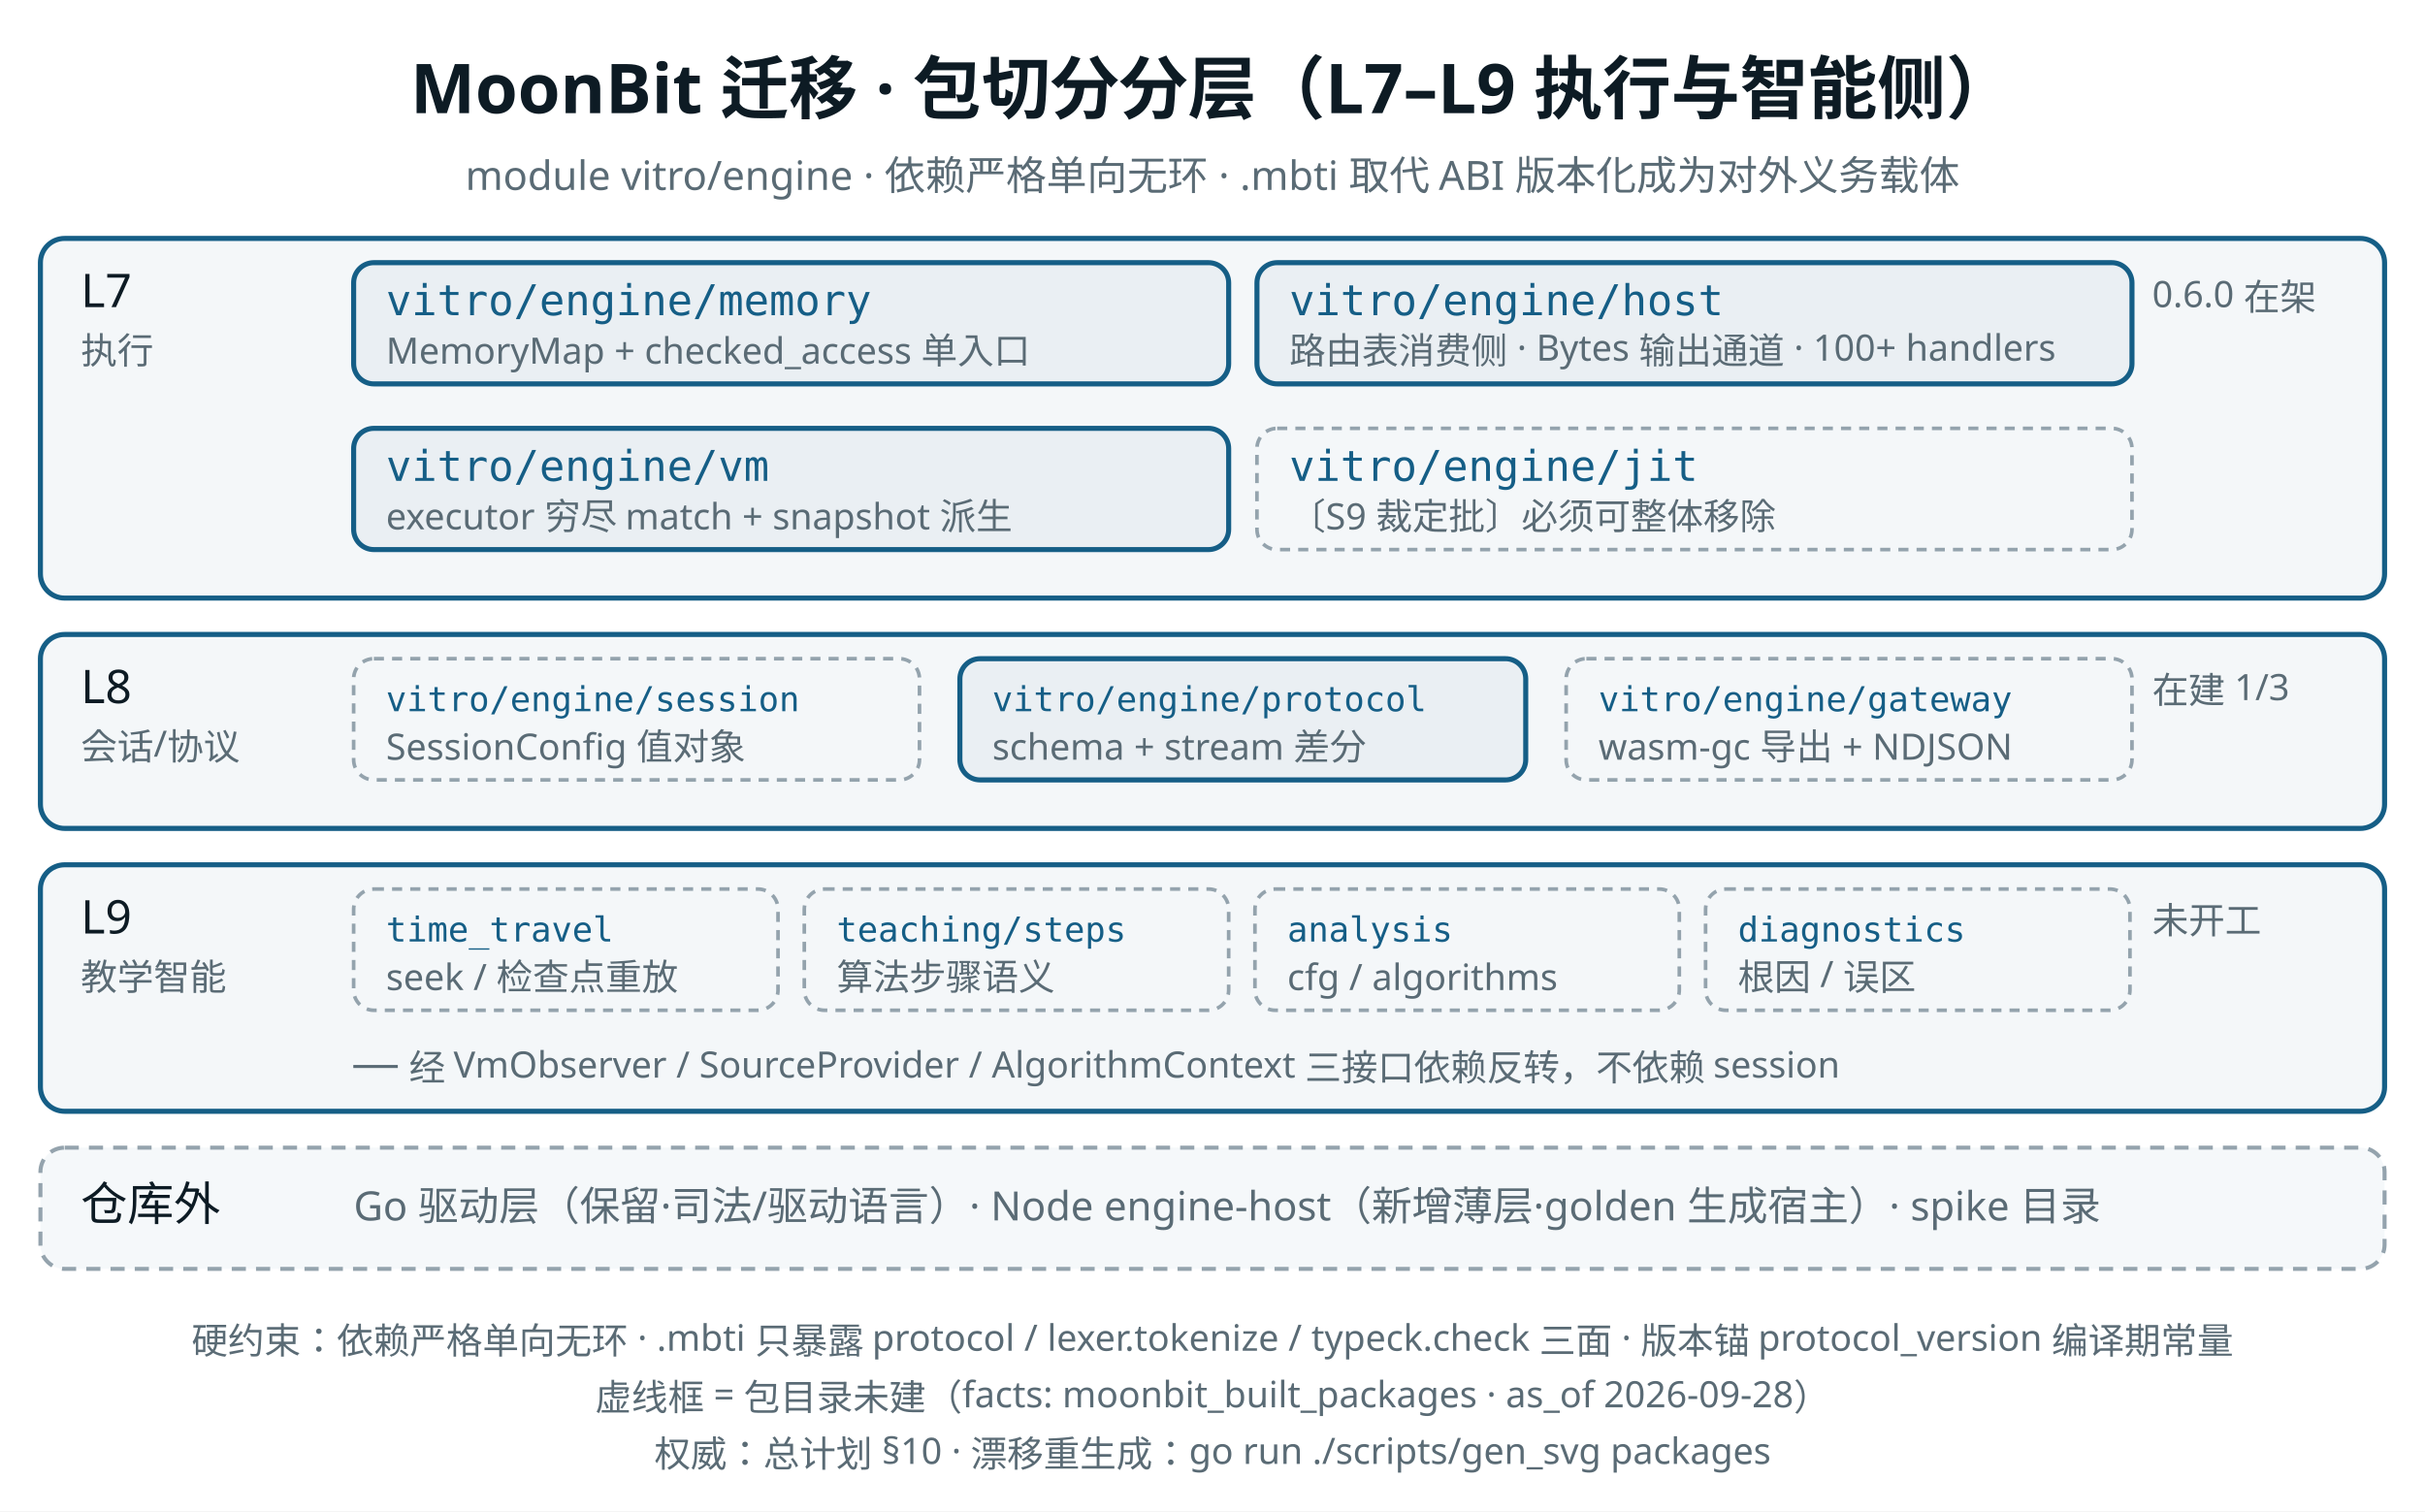
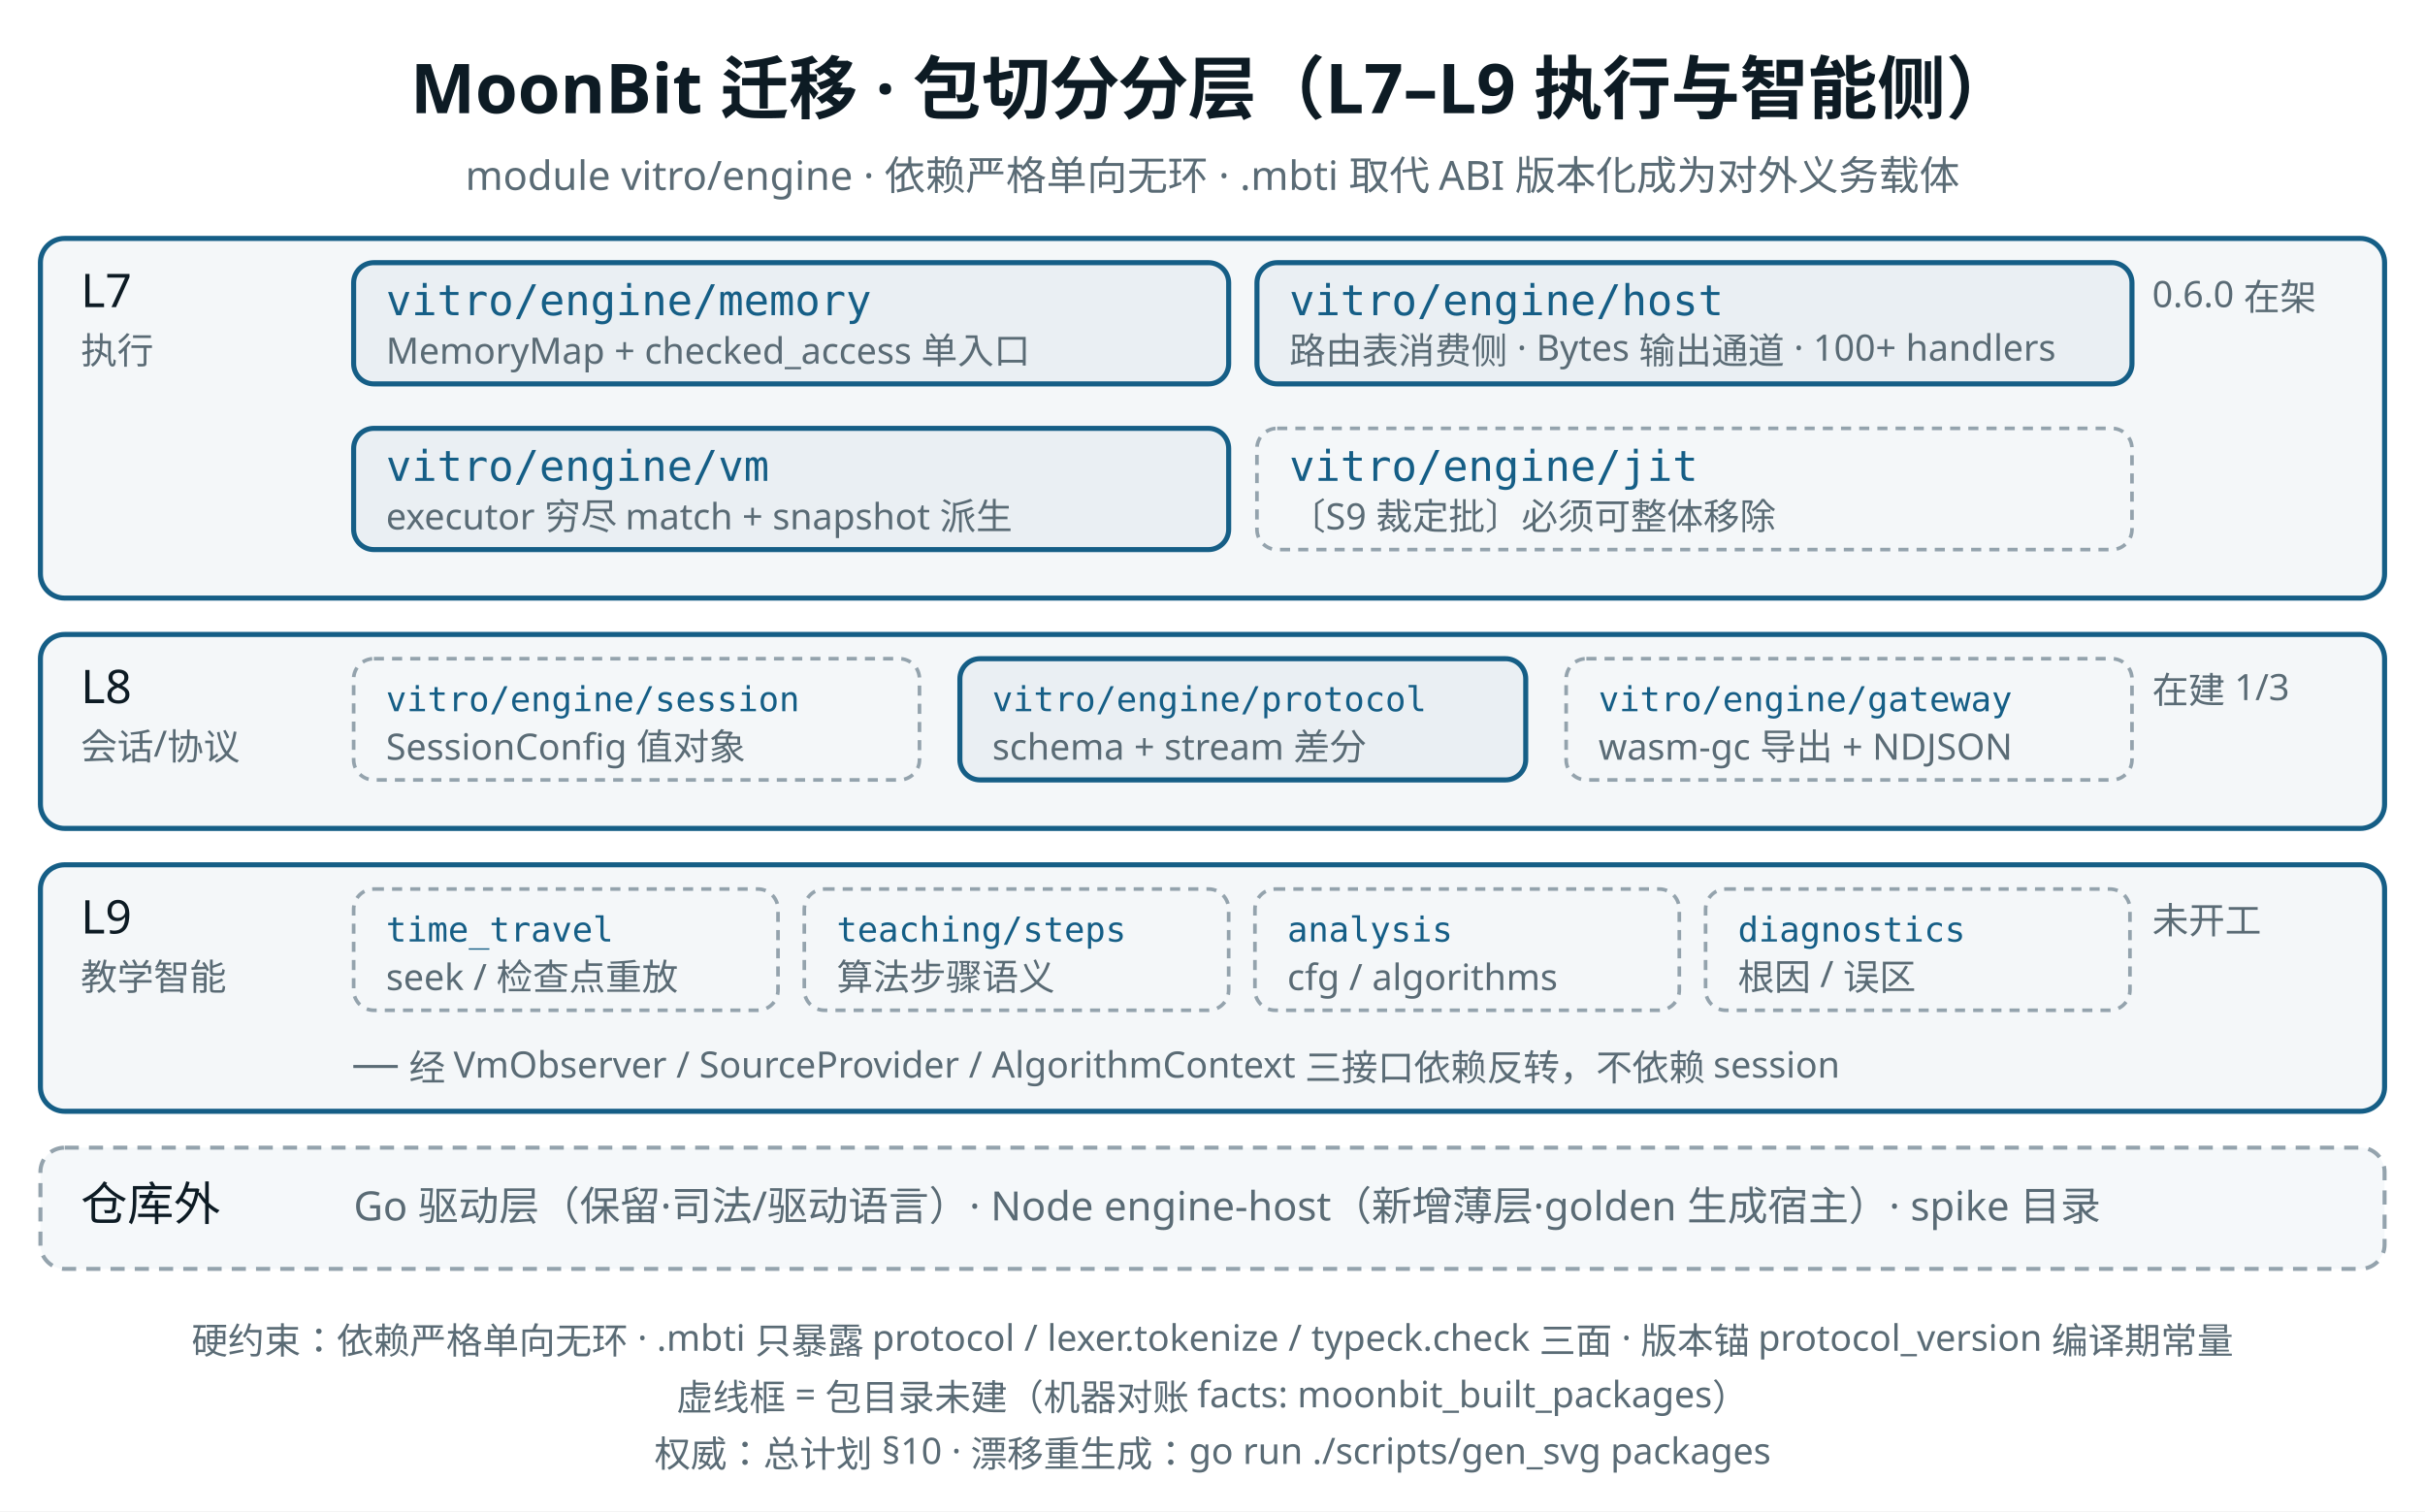
<svg xmlns="http://www.w3.org/2000/svg" viewBox="0 0 1200 748" role="img" aria-label="vitro MoonBit 包切分分层图">
  <style>
    .bg     { fill: #FFFFFF; }
    .core   { fill: #155E86; fill-opacity: .07; stroke: #155E86; stroke-width: 3; }
    .card   { fill: #155E86; fill-opacity: .05; stroke: #155E86; stroke-width: 2.5; }
    .cons   { fill: none; stroke: #94A3AD; stroke-width: 2; }
    .warn   { fill: #155E86; fill-opacity: .04; stroke: #94A3AD; stroke-width: 2; stroke-dasharray: 7 5; }
    .plan   { fill: none; stroke: #94A3AD; stroke-width: 1.8; stroke-dasharray: 5 4; }
    .line   { stroke: #94A3AD; stroke-width: 3; fill: none; }
    .edge   { stroke: #94A3AD; stroke-width: 2.5; fill: none; }
    .ahf    { fill: #94A3AD; stroke: none; }
    .tn     { font-family: "Consolas","Cascadia Mono",monospace; font-size: 17px; fill: #155E86; stroke: none; }
    .zone   { fill: #155E86; fill-opacity: .028; stroke: #155E86; stroke-width: 1.6; }
    .tt     { font-family: "Segoe UI","Microsoft YaHei",sans-serif; font-size: 34px; font-weight: 600; fill: #0D1B24; stroke: none; }
    .t      { font-family: "Segoe UI","Microsoft YaHei",sans-serif; font-size: 23px; fill: #0D1B24; stroke: none; }
    .ts     { font-family: "Consolas","Cascadia Mono",monospace; font-size: 21px; fill: #155E86; stroke: none; }
    .tm     { font-family: "Segoe UI","Microsoft YaHei",sans-serif; font-size: 20px; fill: #5A6B75; stroke: none; }
    .tc     { font-family: "Segoe UI","Microsoft YaHei",sans-serif; font-size: 18px; fill: #5A6B75; stroke: none; }
    @media (prefers-color-scheme: dark) {
      .bg   { fill: #0D1B24; }
      .core { stroke: #4FB3E8; fill: #4FB3E8; fill-opacity: .1; }
      .card { stroke: #4FB3E8; fill: #4FB3E8; fill-opacity: .07; }
      .zone { stroke: #4FB3E8; fill: #4FB3E8; fill-opacity: .05; }
      .cons, .warn, .plan { stroke: #5A6B75; }
      .line, .edge { stroke: #5A6B75; }
      .ahf  { fill: #5A6B75; }
      .tt, .t { fill: #E9F1F7; }
      .ts, .tn { fill: #4FB3E8; }
      .tm, .tc { fill: #94A3AD; }
    }
  </style>
  <rect class="bg" width="1200" height="748" />
  <defs>
    <marker id="ah" viewBox="0 0 10 10" refX="8.5" refY="5" markerWidth="6.5" markerHeight="6.5" orient="auto-start-reverse">
      <path d="M0,0 L10,5 L0,10 z" class="ahf" />
    </marker>
  </defs>
  <text class="tt" x="600" y="56" text-anchor="middle">MoonBit 迁移 · 包切分分层（L7–L9 执行与智能侧）</text>
  <text class="tm" x="600" y="94" text-anchor="middle">module vitro/engine · 依赖严格单向无环 · .mbti 取代 ABI 版本化成为对外义务载体</text>
  <rect class="card" x="20" y="118" width="1160" height="178" rx="12" />
  <text class="t" x="40" y="152" text-anchor="start">L7</text>
  <text class="tc" x="40" y="180" text-anchor="start">执行</text>
  <text class="tc" x="1065" y="152" text-anchor="start">0.6.0 在架</text>
  <rect class="card" x="175" y="130" width="433" height="60" rx="10" />
  <text class="ts" x="191" y="156" text-anchor="start">vitro/engine/memory</text>
  <text class="tc" x="191" y="180" text-anchor="start">MemoryMap + checked_access 单入口</text>
  <rect class="card" x="622" y="130" width="433" height="60" rx="10" />
  <text class="ts" x="638" y="156" text-anchor="start">vitro/engine/host</text>
  <text class="tc" x="638" y="180" text-anchor="start">路由表消费侧 · Bytes 输出通道 · 100+ handlers</text>
  <rect class="card" x="175" y="212" width="433" height="60" rx="10" />
  <text class="ts" x="191" y="238" text-anchor="start">vitro/engine/vm</text>
  <text class="tc" x="191" y="262" text-anchor="start">executor 穷尽 match + snapshot 派生</text>
  <rect class="plan" x="622" y="212" width="433" height="60" rx="10" />
  <text class="ts" x="638" y="238" text-anchor="start">vitro/engine/jit</text>
  <text class="tc" x="638" y="262" text-anchor="start">〔S9 裁定批〕必须可整体移除</text>
  <rect class="card" x="20" y="314" width="1160" height="96" rx="12" />
  <text class="t" x="40" y="348" text-anchor="start">L8</text>
  <text class="tc" x="40" y="376" text-anchor="start">会话/协议</text>
  <text class="tc" x="1065" y="348" text-anchor="start">在建 1/3</text>
  <rect class="plan" x="175" y="326" width="280" height="60" rx="10" />
  <text class="tn" x="191" y="352" text-anchor="start">vitro/engine/session</text>
  <text class="tc" x="191" y="376" text-anchor="start">SessionConfig 值对象</text>
  <rect class="card" x="475" y="326" width="280" height="60" rx="10" />
  <text class="tn" x="491" y="352" text-anchor="start">vitro/engine/protocol</text>
  <text class="tc" x="491" y="376" text-anchor="start">schema + stream 差分</text>
  <rect class="plan" x="775" y="326" width="280" height="60" rx="10" />
  <text class="tn" x="791" y="352" text-anchor="start">vitro/engine/gateway</text>
  <text class="tc" x="791" y="376" text-anchor="start">wasm-gc 导出 + NDJSON</text>
  <rect class="card" x="20" y="428" width="1160" height="122" rx="12" />
  <text class="t" x="40" y="462" text-anchor="start">L9</text>
  <text class="tc" x="40" y="490" text-anchor="start">教学智能</text>
  <text class="tc" x="1065" y="462" text-anchor="start">未开工</text>
  <rect class="plan" x="175" y="440" width="210" height="60" rx="10" />
  <text class="tn" x="191" y="466" text-anchor="start">time_travel</text>
  <text class="tc" x="191" y="490" text-anchor="start">seek / 检查点重放</text>
  <rect class="plan" x="398" y="440" width="210" height="60" rx="10" />
  <text class="tn" x="414" y="466" text-anchor="start">teaching/steps</text>
  <text class="tc" x="414" y="490" text-anchor="start">算法步骤语义</text>
  <rect class="plan" x="621" y="440" width="210" height="60" rx="10" />
  <text class="tn" x="637" y="466" text-anchor="start">analysis</text>
  <text class="tc" x="637" y="490" text-anchor="start">cfg / algorithms</text>
  <rect class="plan" x="844" y="440" width="210" height="60" rx="10" />
  <text class="tn" x="860" y="466" text-anchor="start">diagnostics</text>
  <text class="tc" x="860" y="490" text-anchor="start">根因 / 误区</text>
  <text class="tc" x="175" y="534" text-anchor="start">── 经 VmObserver / SourceProvider / AlgorithmContext 三接口依赖反转，不依赖 session</text>
  <rect class="warn" x="20" y="568" width="1160" height="60" rx="12" />
  <text class="t" x="40" y="604" text-anchor="start">仓库外</text>
  <text class="tm" x="175" y="604" text-anchor="start">Go 驱动层（保留·司法/驱动语言）· Node engine-host（新增薄层·golden 生成宿主）· spike 目录</text>
  <text class="tc" x="600" y="670" text-anchor="middle">硬约束：依赖严格单向无环 · .mbti 只暴露 protocol / lexer.tokenize / typeck.check 三面 · 版本锚 protocol_version 编译期常量</text>
-   <text class="tc" x="600" y="698" text-anchor="middle">虚线框 = 包目录未建（facts: moonbit_built_packages · as_of 2026-09-28）</text>
+   <text class="tc" x="600" y="698" text-anchor="middle">虚线框 = 包目录未建（机器对账 facts: moonbit_built_packages）</text>
  <text class="tc" x="600" y="726" text-anchor="middle">权威：总计划 §10 · 漂移重生成：go run ./scripts/gen_svg packages</text>
</svg>
